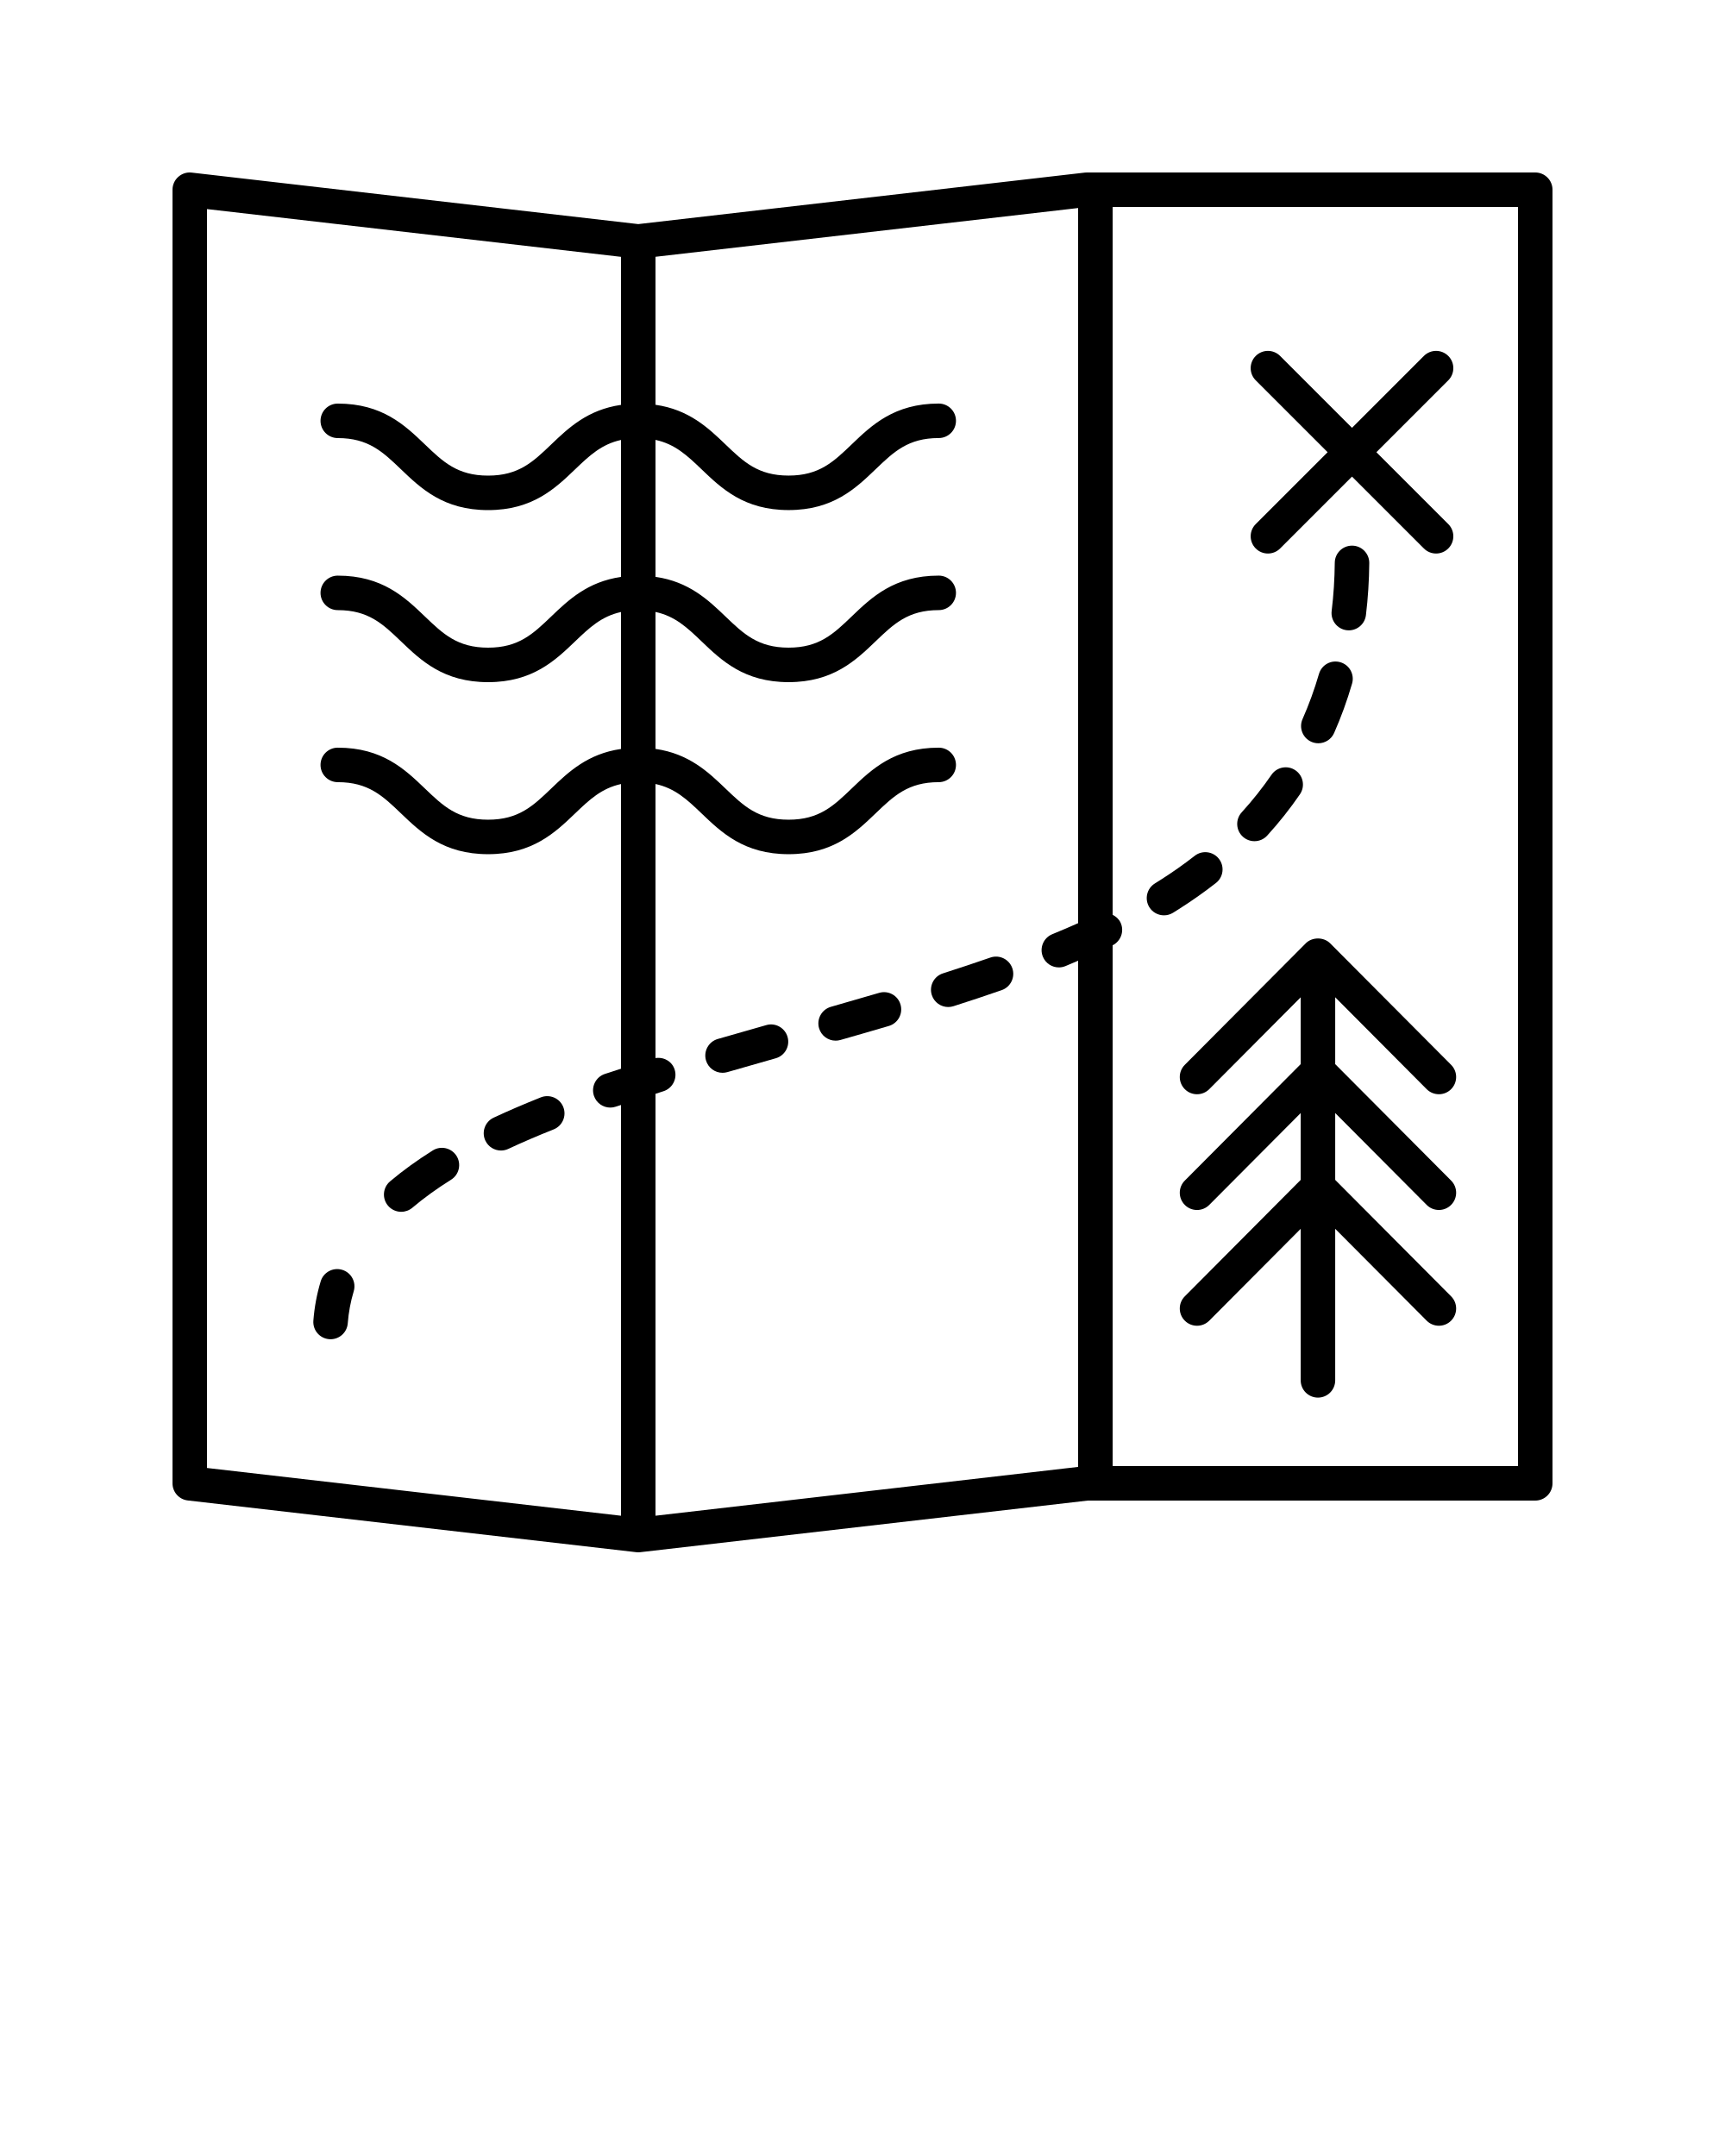
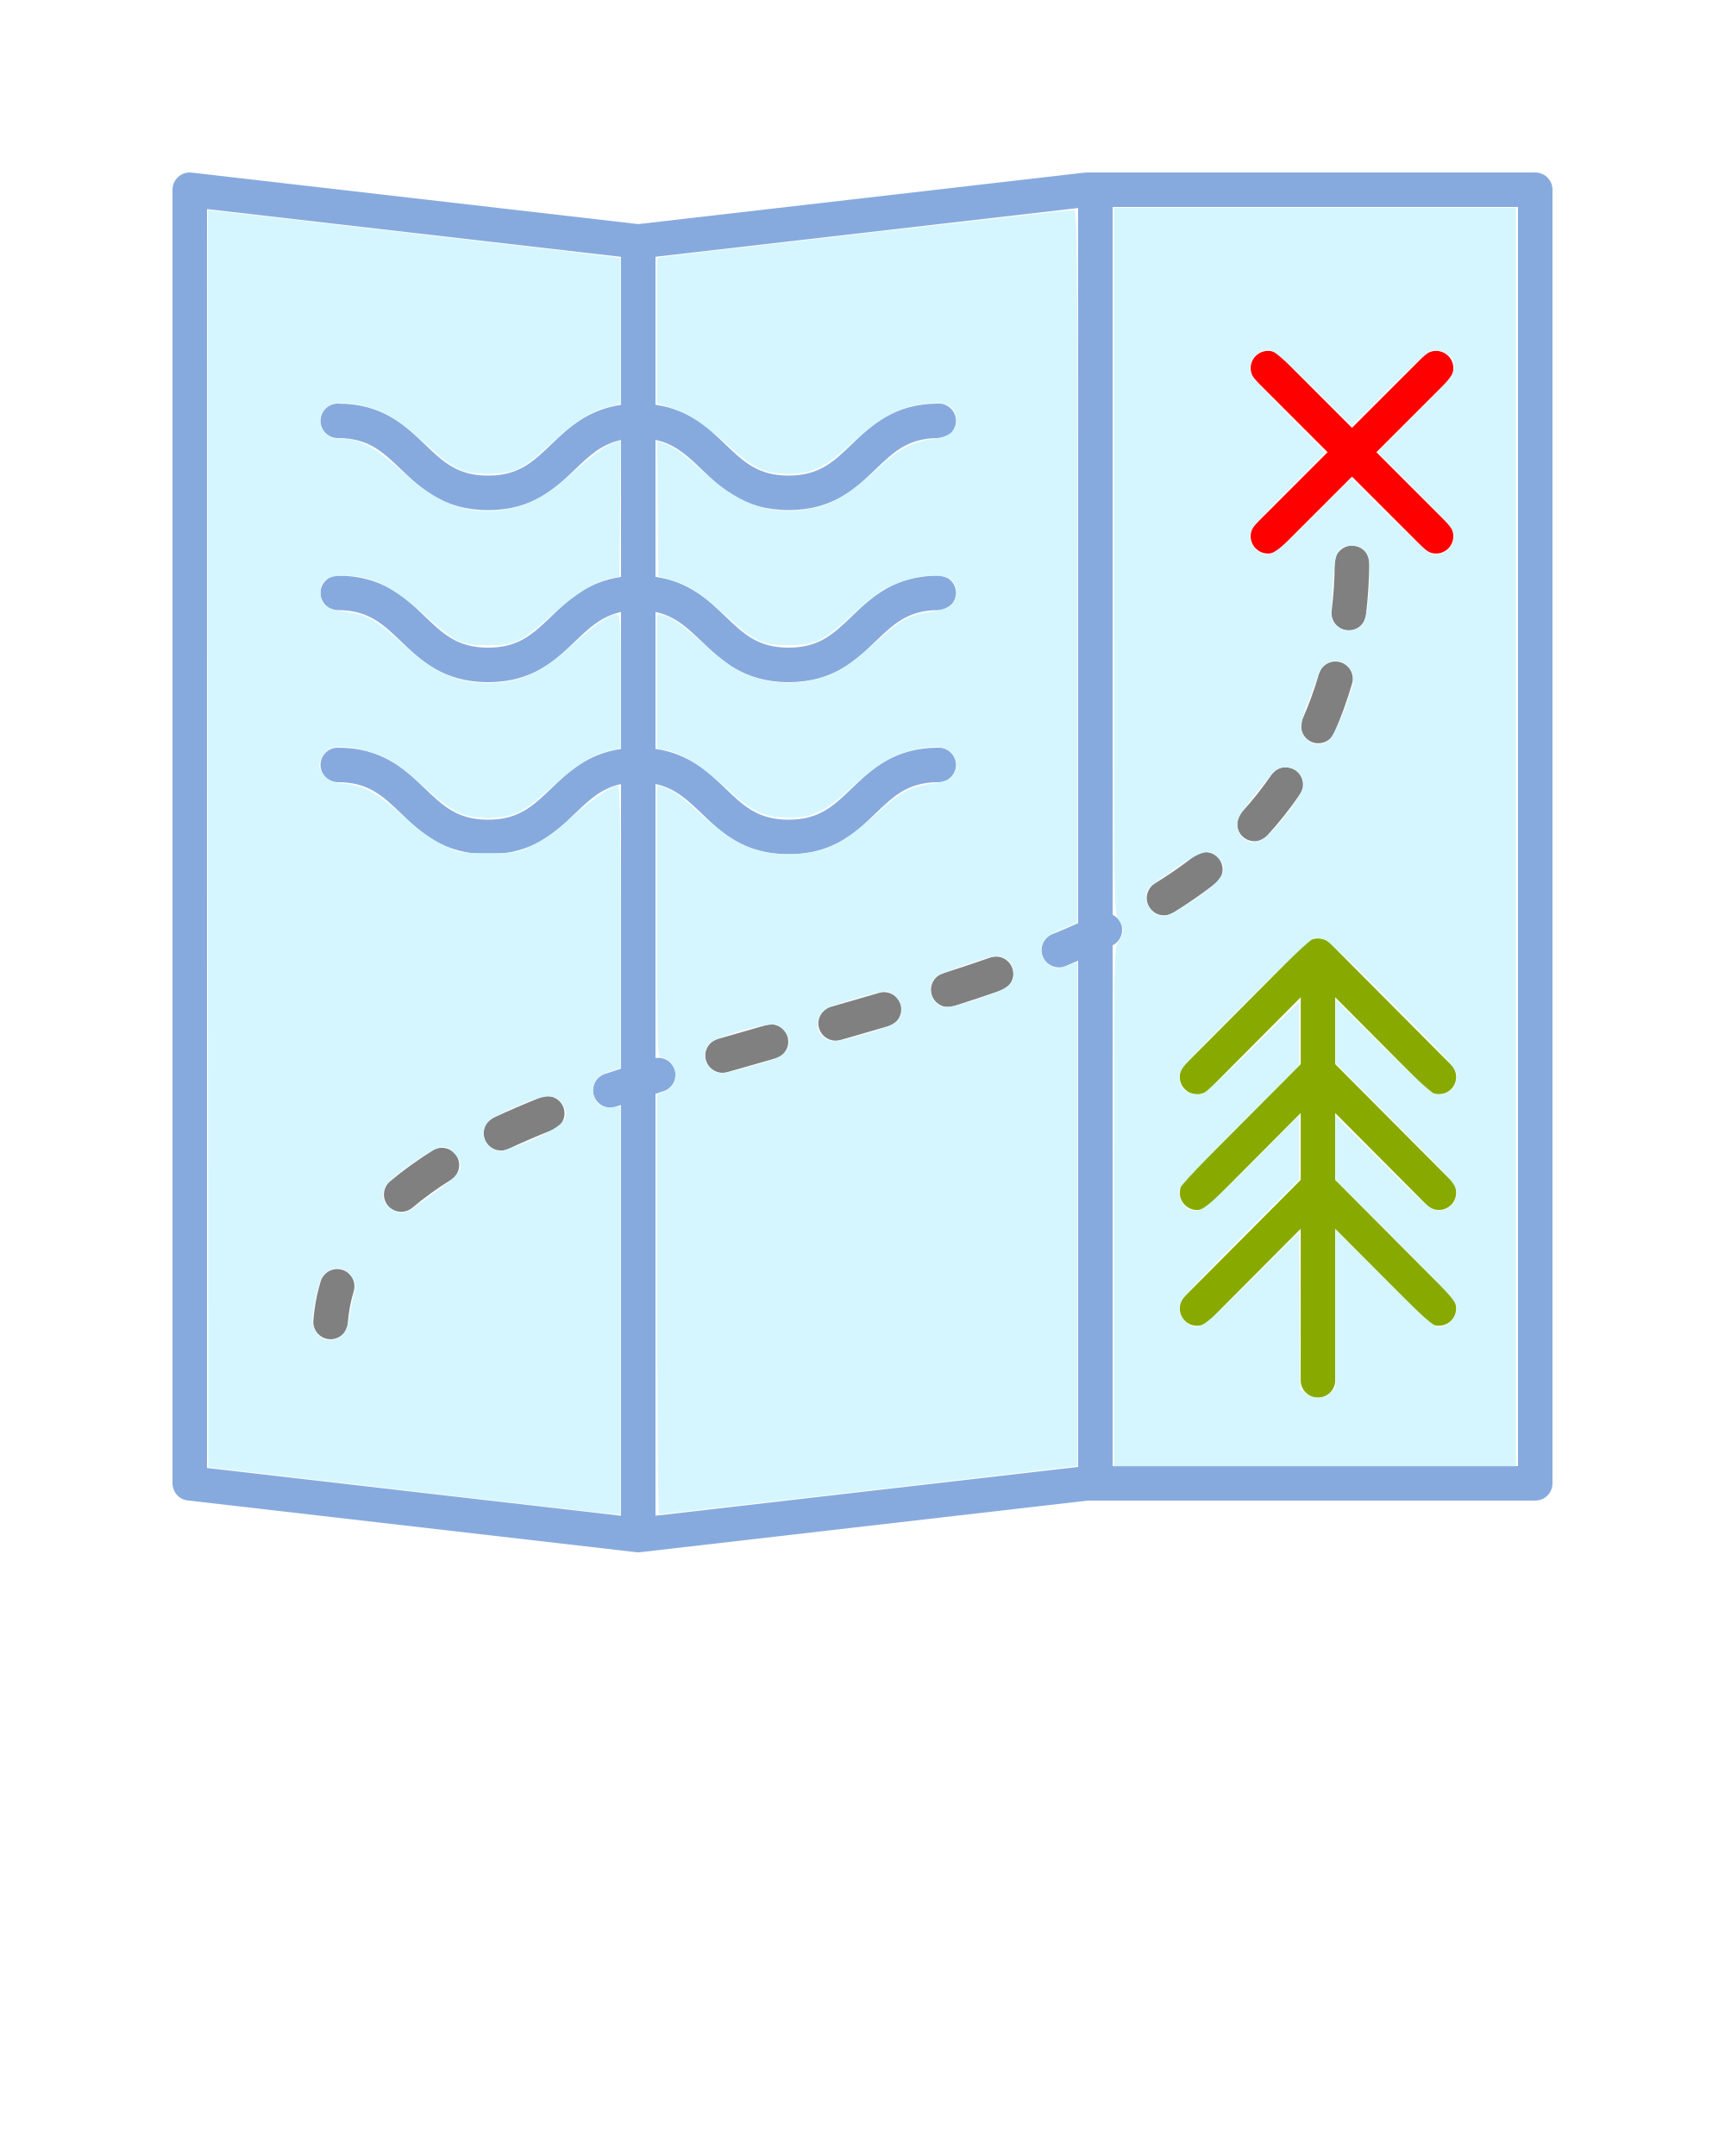
<svg xmlns="http://www.w3.org/2000/svg" version="1.1" x="0px" y="0px" viewBox="0 0 100 125" style="enable-background:new 0 0 100 100;" xml:space="preserve" id="svg32">
  <defs id="defs36" />
-   <path d="M89,10H63c-0.038,0-0.076,0.002-0.114,0.007L37,12.993l-25.886-2.986c-0.284-0.036-0.567,0.058-0.779,0.247  C10.122,10.443,10,10.715,10,11v75c0,0.508,0.381,0.936,0.886,0.993l26,3C36.924,89.998,36.962,90,37,90s0.076-0.002,0.114-0.007  L63.058,87H89c0.553,0,1-0.447,1-1V11C90,10.447,89.553,10,89,10z M38,63.416c0.154-0.048,0.301-0.099,0.455-0.147  c0.527-0.165,0.821-0.726,0.657-1.253c-0.15-0.48-0.627-0.747-1.112-0.671v-15.89c1.132,0.244,1.835,0.904,2.668,1.703  c1.157,1.109,2.468,2.366,5.047,2.366c2.578,0,3.888-1.257,5.044-2.366c1.054-1.011,1.886-1.81,3.66-1.81c0.553,0,1-0.447,1-1  s-0.447-1-1-1c-2.578,0-3.889,1.257-5.045,2.366c-1.054,1.011-1.886,1.81-3.659,1.81c-1.775,0-2.608-0.799-3.662-1.81  c-0.997-0.956-2.114-2.017-4.053-2.294v-7.94c1.132,0.244,1.835,0.904,2.668,1.703c1.157,1.109,2.468,2.366,5.047,2.366  c2.578,0,3.888-1.257,5.044-2.366c1.054-1.011,1.886-1.81,3.66-1.81c0.553,0,1-0.447,1-1s-0.447-1-1-1  c-2.578,0-3.889,1.257-5.045,2.366c-1.054,1.011-1.886,1.81-3.659,1.81c-1.775,0-2.608-0.799-3.662-1.81  c-0.997-0.956-2.114-2.017-4.053-2.294v-7.941c1.132,0.244,1.835,0.904,2.668,1.703c1.157,1.109,2.468,2.366,5.047,2.366  c2.578,0,3.888-1.257,5.044-2.366c1.054-1.011,1.886-1.81,3.66-1.81c0.553,0,1-0.447,1-1s-0.447-1-1-1  c-2.578,0-3.889,1.257-5.045,2.366c-1.054,1.011-1.886,1.81-3.659,1.81c-1.775,0-2.608-0.799-3.662-1.81  c-0.997-0.956-2.114-2.017-4.053-2.294v-8.581l24.5-2.827v41.462c-0.482,0.214-0.979,0.428-1.496,0.639  c-0.512,0.209-0.757,0.793-0.548,1.304c0.158,0.388,0.532,0.622,0.926,0.622c0.126,0,0.255-0.023,0.378-0.074  c0.254-0.104,0.494-0.209,0.74-0.314v29.348L38,87.878V63.416z M12,12.122l24,2.769v8.583c-1.933,0.279-3.048,1.337-4.043,2.291  c-1.055,1.011-1.888,1.81-3.663,1.81c-1.776,0-2.609-0.799-3.664-1.81c-1.157-1.109-2.469-2.366-5.049-2.366c-0.553,0-1,0.447-1,1  s0.447,1,1,1c1.776,0,2.609,0.799,3.664,1.81c1.157,1.109,2.469,2.366,5.049,2.366c2.579,0,3.891-1.257,5.048-2.366  c0.831-0.797,1.532-1.455,2.658-1.701v7.941c-1.933,0.279-3.048,1.337-4.043,2.291c-1.055,1.011-1.888,1.81-3.663,1.81  c-1.776,0-2.609-0.799-3.664-1.81c-1.157-1.109-2.469-2.366-5.049-2.366c-0.553,0-1,0.447-1,1s0.447,1,1,1  c1.776,0,2.609,0.799,3.664,1.81c1.157,1.109,2.469,2.366,5.049,2.366c2.579,0,3.891-1.257,5.048-2.366  c0.831-0.797,1.532-1.455,2.658-1.701v7.94c-1.933,0.279-3.048,1.337-4.043,2.291c-1.055,1.011-1.888,1.81-3.663,1.81  c-1.776,0-2.609-0.799-3.664-1.81c-1.157-1.109-2.469-2.366-5.049-2.366c-0.553,0-1,0.447-1,1s0.447,1,1,1  c1.776,0,2.609,0.799,3.664,1.81c1.157,1.109,2.469,2.366,5.049,2.366c2.579,0,3.891-1.257,5.048-2.366  c0.831-0.797,1.532-1.455,2.658-1.701v16.505c-0.312,0.102-0.634,0.201-0.941,0.305c-0.523,0.177-0.804,0.744-0.627,1.268  c0.141,0.417,0.53,0.68,0.947,0.68c0.106,0,0.214-0.017,0.32-0.053c0.098-0.033,0.202-0.064,0.301-0.097v23.814l-24-2.769V12.122z   M88,85H64.5V54.806c0.485-0.244,0.691-0.829,0.457-1.321c-0.099-0.207-0.267-0.35-0.457-0.447V12H88V85z" id="path2" />
-   <path d="M25.087,66.701c-0.913,0.572-1.745,1.176-2.476,1.793c-0.421,0.357-0.474,0.988-0.117,1.41  c0.198,0.233,0.48,0.354,0.765,0.354c0.228,0,0.457-0.078,0.646-0.236c0.657-0.557,1.412-1.104,2.245-1.625  c0.468-0.294,0.609-0.911,0.316-1.379C26.171,66.549,25.554,66.407,25.087,66.701z" id="path4" />
-   <path d="M57.41,55.518c-0.9,0.313-1.817,0.617-2.745,0.915c-0.526,0.168-0.816,0.731-0.647,1.257  c0.136,0.425,0.528,0.695,0.952,0.695c0.101,0,0.203-0.016,0.305-0.048c0.945-0.302,1.878-0.611,2.794-0.931  c0.521-0.182,0.797-0.752,0.615-1.273S57.934,55.335,57.41,55.518z" id="path6" />
-   <path d="M50.963,57.564c-0.927,0.273-1.86,0.542-2.795,0.809c-0.531,0.152-0.839,0.705-0.688,1.236  c0.126,0.439,0.526,0.726,0.961,0.726c0.092,0,0.184-0.013,0.275-0.038c0.94-0.269,1.88-0.539,2.812-0.814  c0.529-0.156,0.832-0.712,0.676-1.242C52.05,57.711,51.495,57.406,50.963,57.564z" id="path8" />
-   <path d="M31.354,63.622c-0.963,0.383-1.883,0.779-2.735,1.177c-0.501,0.233-0.717,0.829-0.483,1.329  c0.17,0.364,0.53,0.577,0.907,0.577c0.142,0,0.285-0.03,0.422-0.094c0.817-0.382,1.701-0.762,2.628-1.13  c0.514-0.204,0.764-0.786,0.561-1.299C32.449,63.669,31.867,63.42,31.354,63.622z" id="path10" />
-   <path d="M44.423,59.433c-0.943,0.267-1.883,0.534-2.814,0.805c-0.53,0.153-0.836,0.708-0.683,1.238  c0.127,0.438,0.526,0.722,0.961,0.722c0.092,0,0.186-0.013,0.278-0.039c0.928-0.27,1.863-0.535,2.803-0.802  c0.531-0.15,0.84-0.703,0.689-1.234C45.507,59.59,44.948,59.278,44.423,59.433z" id="path12" />
-   <path d="M78.07,36.539c0.041,0.005,0.082,0.007,0.122,0.007c0.499,0,0.93-0.372,0.992-0.879c0.119-0.982,0.185-2,0.194-3.022  c0.005-0.553-0.438-1.005-0.99-1.01c-0.004,0-0.007,0-0.01,0c-0.548,0-0.995,0.441-1,0.99c-0.009,0.949-0.069,1.892-0.181,2.8  C77.132,35.974,77.522,36.472,78.07,36.539z" id="path14" />
-   <path d="M72.723,48.77c0.271,0,0.542-0.11,0.739-0.326c0.687-0.754,1.324-1.559,1.896-2.392c0.312-0.455,0.197-1.077-0.259-1.39  c-0.453-0.312-1.077-0.198-1.39,0.259c-0.521,0.757-1.101,1.489-1.726,2.175c-0.372,0.409-0.343,1.041,0.065,1.413  C72.241,48.684,72.482,48.77,72.723,48.77z" id="path16" />
-   <path d="M67.478,53.069c0.179,0,0.359-0.048,0.523-0.148l0.352-0.221c0.74-0.47,1.458-0.976,2.135-1.505  c0.436-0.34,0.513-0.969,0.173-1.403c-0.34-0.436-0.969-0.514-1.403-0.173c-0.627,0.489-1.291,0.958-1.977,1.393l-0.328,0.206  c-0.47,0.289-0.616,0.905-0.327,1.376C66.813,52.9,67.142,53.069,67.478,53.069z" id="path18" />
-   <path d="M76.461,39.075c-0.261,0.897-0.581,1.777-0.951,2.614c-0.223,0.505,0.006,1.096,0.511,1.319  c0.132,0.058,0.269,0.085,0.403,0.085c0.385,0,0.751-0.222,0.916-0.596c0.405-0.918,0.756-1.882,1.041-2.864  c0.154-0.53-0.15-1.085-0.681-1.239C77.163,38.237,76.614,38.546,76.461,39.075z" id="path20" />
-   <path d="M19.837,73.621c-0.529-0.159-1.087,0.139-1.246,0.668c-0.222,0.735-0.365,1.502-0.425,2.28  c-0.042,0.551,0.369,1.032,0.92,1.074c0.026,0.002,0.053,0.003,0.078,0.003c0.518,0,0.956-0.398,0.996-0.923  c0.049-0.635,0.165-1.26,0.345-1.856C20.665,74.338,20.365,73.78,19.837,73.621z" id="path22" />
-   <path d="M72.796,31.799c0.195,0.195,0.451,0.293,0.707,0.293s0.512-0.098,0.707-0.293l4.167-4.167l4.167,4.167  c0.195,0.195,0.451,0.293,0.707,0.293s0.512-0.098,0.707-0.293c0.391-0.391,0.391-1.023,0-1.414l-4.167-4.167l4.167-4.167  c0.391-0.391,0.391-1.023,0-1.414s-1.023-0.391-1.414,0l-4.167,4.167l-4.167-4.167c-0.391-0.391-1.023-0.391-1.414,0  s-0.391,1.023,0,1.414l4.167,4.167l-4.167,4.167C72.405,30.775,72.405,31.408,72.796,31.799z" id="path24" />
-   <path d="M82.705,63.147c0.389,0.39,1.023,0.394,1.414,0.004c0.392-0.39,0.394-1.023,0.004-1.414l-7.011-7.044  c-0.375-0.377-1.043-0.377-1.418,0l-7.01,7.044c-0.39,0.392-0.388,1.024,0.004,1.414c0.194,0.194,0.45,0.291,0.705,0.291  c0.257,0,0.514-0.099,0.709-0.295l5.301-5.326v3.875l-6.719,6.752c-0.39,0.392-0.388,1.024,0.004,1.414  c0.194,0.194,0.45,0.291,0.705,0.291c0.257,0,0.514-0.099,0.709-0.295l5.301-5.326v3.875l-6.719,6.752  c-0.39,0.392-0.388,1.024,0.004,1.414c0.194,0.194,0.45,0.291,0.705,0.291c0.257,0,0.514-0.099,0.709-0.295l5.301-5.326v8.787  c0,0.553,0.447,1,1,1s1-0.447,1-1v-8.787l5.302,5.326c0.389,0.391,1.023,0.394,1.414,0.004c0.392-0.39,0.394-1.023,0.004-1.414  l-6.72-6.752v-3.876l5.302,5.326c0.389,0.391,1.023,0.394,1.414,0.004c0.392-0.39,0.394-1.023,0.004-1.414l-6.72-6.752v-3.876  L82.705,63.147z" id="path26" />
+   <path d="M89,10H63c-0.038,0-0.076,0.002-0.114,0.007L37,12.993l-25.886-2.986c-0.284-0.036-0.567,0.058-0.779,0.247  C10.122,10.443,10,10.715,10,11v75c0,0.508,0.381,0.936,0.886,0.993l26,3C36.924,89.998,36.962,90,37,90s0.076-0.002,0.114-0.007  L63.058,87H89c0.553,0,1-0.447,1-1V11C90,10.447,89.553,10,89,10z M38,63.416c0.154-0.048,0.301-0.099,0.455-0.147  c0.527-0.165,0.821-0.726,0.657-1.253c-0.15-0.48-0.627-0.747-1.112-0.671v-15.89c1.132,0.244,1.835,0.904,2.668,1.703  c1.157,1.109,2.468,2.366,5.047,2.366c2.578,0,3.888-1.257,5.044-2.366c1.054-1.011,1.886-1.81,3.66-1.81c0.553,0,1-0.447,1-1  s-0.447-1-1-1c-2.578,0-3.889,1.257-5.045,2.366c-1.054,1.011-1.886,1.81-3.659,1.81c-1.775,0-2.608-0.799-3.662-1.81  c-0.997-0.956-2.114-2.017-4.053-2.294v-7.94c1.132,0.244,1.835,0.904,2.668,1.703c1.157,1.109,2.468,2.366,5.047,2.366  c2.578,0,3.888-1.257,5.044-2.366c1.054-1.011,1.886-1.81,3.66-1.81c0.553,0,1-0.447,1-1s-0.447-1-1-1  c-2.578,0-3.889,1.257-5.045,2.366c-1.054,1.011-1.886,1.81-3.659,1.81c-1.775,0-2.608-0.799-3.662-1.81  c-0.997-0.956-2.114-2.017-4.053-2.294v-7.941c1.132,0.244,1.835,0.904,2.668,1.703c1.157,1.109,2.468,2.366,5.047,2.366  c2.578,0,3.888-1.257,5.044-2.366c1.054-1.011,1.886-1.81,3.66-1.81c0.553,0,1-0.447,1-1s-0.447-1-1-1  c-2.578,0-3.889,1.257-5.045,2.366c-1.054,1.011-1.886,1.81-3.659,1.81c-1.775,0-2.608-0.799-3.662-1.81  c-0.997-0.956-2.114-2.017-4.053-2.294v-8.581l24.5-2.827v41.462c-0.482,0.214-0.979,0.428-1.496,0.639  c-0.512,0.209-0.757,0.793-0.548,1.304c0.158,0.388,0.532,0.622,0.926,0.622c0.126,0,0.255-0.023,0.378-0.074  c0.254-0.104,0.494-0.209,0.74-0.314v29.348L38,87.878V63.416z M12,12.122l24,2.769v8.583c-1.933,0.279-3.048,1.337-4.043,2.291  c-1.055,1.011-1.888,1.81-3.663,1.81c-1.776,0-2.609-0.799-3.664-1.81c-1.157-1.109-2.469-2.366-5.049-2.366c-0.553,0-1,0.447-1,1  s0.447,1,1,1c1.776,0,2.609,0.799,3.664,1.81c1.157,1.109,2.469,2.366,5.049,2.366c2.579,0,3.891-1.257,5.048-2.366  c0.831-0.797,1.532-1.455,2.658-1.701v7.941c-1.933,0.279-3.048,1.337-4.043,2.291c-1.055,1.011-1.888,1.81-3.663,1.81  c-1.776,0-2.609-0.799-3.664-1.81c-1.157-1.109-2.469-2.366-5.049-2.366c-0.553,0-1,0.447-1,1s0.447,1,1,1  c1.776,0,2.609,0.799,3.664,1.81c1.157,1.109,2.469,2.366,5.049,2.366c2.579,0,3.891-1.257,5.048-2.366  c0.831-0.797,1.532-1.455,2.658-1.701v7.94c-1.933,0.279-3.048,1.337-4.043,2.291c-1.055,1.011-1.888,1.81-3.663,1.81  c-1.776,0-2.609-0.799-3.664-1.81c-1.157-1.109-2.469-2.366-5.049-2.366c-0.553,0-1,0.447-1,1s0.447,1,1,1  c1.776,0,2.609,0.799,3.664,1.81c1.157,1.109,2.469,2.366,5.049,2.366c2.579,0,3.891-1.257,5.048-2.366  c0.831-0.797,1.532-1.455,2.658-1.701v16.505c-0.312,0.102-0.634,0.201-0.941,0.305c-0.523,0.177-0.804,0.744-0.627,1.268  c0.141,0.417,0.53,0.68,0.947,0.68c0.106,0,0.214-0.017,0.32-0.053c0.098-0.033,0.202-0.064,0.301-0.097v23.814l-24-2.769V12.122z   M88,85H64.5V54.806c0.485-0.244,0.691-0.829,0.457-1.321c-0.099-0.207-0.267-0.35-0.457-0.447V12H88V85z" id="path2" style="fill:#87aade" />
+   <path d="M25.087,66.701c-0.913,0.572-1.745,1.176-2.476,1.793c-0.421,0.357-0.474,0.988-0.117,1.41  c0.198,0.233,0.48,0.354,0.765,0.354c0.228,0,0.457-0.078,0.646-0.236c0.657-0.557,1.412-1.104,2.245-1.625  c0.468-0.294,0.609-0.911,0.316-1.379C26.171,66.549,25.554,66.407,25.087,66.701z" id="path4" style="fill:#808080" />
+   <path d="M57.41,55.518c-0.9,0.313-1.817,0.617-2.745,0.915c-0.526,0.168-0.816,0.731-0.647,1.257  c0.136,0.425,0.528,0.695,0.952,0.695c0.101,0,0.203-0.016,0.305-0.048c0.945-0.302,1.878-0.611,2.794-0.931  c0.521-0.182,0.797-0.752,0.615-1.273S57.934,55.335,57.41,55.518z" id="path6" style="fill:#808080" />
+   <path d="M50.963,57.564c-0.927,0.273-1.86,0.542-2.795,0.809c-0.531,0.152-0.839,0.705-0.688,1.236  c0.126,0.439,0.526,0.726,0.961,0.726c0.092,0,0.184-0.013,0.275-0.038c0.94-0.269,1.88-0.539,2.812-0.814  c0.529-0.156,0.832-0.712,0.676-1.242C52.05,57.711,51.495,57.406,50.963,57.564z" id="path8" style="fill:#808080" />
+   <path d="M31.354,63.622c-0.963,0.383-1.883,0.779-2.735,1.177c-0.501,0.233-0.717,0.829-0.483,1.329  c0.17,0.364,0.53,0.577,0.907,0.577c0.142,0,0.285-0.03,0.422-0.094c0.817-0.382,1.701-0.762,2.628-1.13  c0.514-0.204,0.764-0.786,0.561-1.299C32.449,63.669,31.867,63.42,31.354,63.622z" id="path10" style="fill:#808080" />
+   <path d="M44.423,59.433c-0.943,0.267-1.883,0.534-2.814,0.805c-0.53,0.153-0.836,0.708-0.683,1.238  c0.127,0.438,0.526,0.722,0.961,0.722c0.092,0,0.186-0.013,0.278-0.039c0.928-0.27,1.863-0.535,2.803-0.802  c0.531-0.15,0.84-0.703,0.689-1.234C45.507,59.59,44.948,59.278,44.423,59.433z" id="path12" style="fill:#808080" />
+   <path d="M78.07,36.539c0.041,0.005,0.082,0.007,0.122,0.007c0.499,0,0.93-0.372,0.992-0.879c0.119-0.982,0.185-2,0.194-3.022  c0.005-0.553-0.438-1.005-0.99-1.01c-0.004,0-0.007,0-0.01,0c-0.548,0-0.995,0.441-1,0.99c-0.009,0.949-0.069,1.892-0.181,2.8  C77.132,35.974,77.522,36.472,78.07,36.539z" id="path14" style="fill:#808080" />
+   <path d="M72.723,48.77c0.271,0,0.542-0.11,0.739-0.326c0.687-0.754,1.324-1.559,1.896-2.392c0.312-0.455,0.197-1.077-0.259-1.39  c-0.453-0.312-1.077-0.198-1.39,0.259c-0.521,0.757-1.101,1.489-1.726,2.175c-0.372,0.409-0.343,1.041,0.065,1.413  C72.241,48.684,72.482,48.77,72.723,48.77z" id="path16" style="fill:#808080" />
+   <path d="M67.478,53.069c0.179,0,0.359-0.048,0.523-0.148l0.352-0.221c0.74-0.47,1.458-0.976,2.135-1.505  c0.436-0.34,0.513-0.969,0.173-1.403c-0.34-0.436-0.969-0.514-1.403-0.173c-0.627,0.489-1.291,0.958-1.977,1.393l-0.328,0.206  c-0.47,0.289-0.616,0.905-0.327,1.376C66.813,52.9,67.142,53.069,67.478,53.069z" id="path18" style="fill:#808080" />
+   <path d="M76.461,39.075c-0.261,0.897-0.581,1.777-0.951,2.614c-0.223,0.505,0.006,1.096,0.511,1.319  c0.132,0.058,0.269,0.085,0.403,0.085c0.385,0,0.751-0.222,0.916-0.596c0.405-0.918,0.756-1.882,1.041-2.864  c0.154-0.53-0.15-1.085-0.681-1.239C77.163,38.237,76.614,38.546,76.461,39.075z" id="path20" style="fill:#808080" />
+   <path d="M19.837,73.621c-0.529-0.159-1.087,0.139-1.246,0.668c-0.222,0.735-0.365,1.502-0.425,2.28  c-0.042,0.551,0.369,1.032,0.92,1.074c0.026,0.002,0.053,0.003,0.078,0.003c0.518,0,0.956-0.398,0.996-0.923  c0.049-0.635,0.165-1.26,0.345-1.856C20.665,74.338,20.365,73.78,19.837,73.621z" id="path22" style="fill:#808080" />
+   <path d="M72.796,31.799c0.195,0.195,0.451,0.293,0.707,0.293s0.512-0.098,0.707-0.293l4.167-4.167l4.167,4.167  c0.195,0.195,0.451,0.293,0.707,0.293s0.512-0.098,0.707-0.293c0.391-0.391,0.391-1.023,0-1.414l-4.167-4.167l4.167-4.167  c0.391-0.391,0.391-1.023,0-1.414s-1.023-0.391-1.414,0l-4.167,4.167l-4.167-4.167c-0.391-0.391-1.023-0.391-1.414,0  s-0.391,1.023,0,1.414l4.167,4.167l-4.167,4.167C72.405,30.775,72.405,31.408,72.796,31.799z" id="path24" style="fill:#ff0000" />
+   <path d="M82.705,63.147c0.389,0.39,1.023,0.394,1.414,0.004c0.392-0.39,0.394-1.023,0.004-1.414l-7.011-7.044  c-0.375-0.377-1.043-0.377-1.418,0l-7.01,7.044c-0.39,0.392-0.388,1.024,0.004,1.414c0.194,0.194,0.45,0.291,0.705,0.291  c0.257,0,0.514-0.099,0.709-0.295l5.301-5.326v3.875l-6.719,6.752c-0.39,0.392-0.388,1.024,0.004,1.414  c0.194,0.194,0.45,0.291,0.705,0.291c0.257,0,0.514-0.099,0.709-0.295l5.301-5.326v3.875l-6.719,6.752  c-0.39,0.392-0.388,1.024,0.004,1.414c0.194,0.194,0.45,0.291,0.705,0.291c0.257,0,0.514-0.099,0.709-0.295l5.301-5.326v8.787  c0,0.553,0.447,1,1,1s1-0.447,1-1v-8.787l5.302,5.326c0.389,0.391,1.023,0.394,1.414,0.004c0.392-0.39,0.394-1.023,0.004-1.414  l-6.72-6.752v-3.876l5.302,5.326c0.389,0.391,1.023,0.394,1.414,0.004c0.392-0.39,0.394-1.023,0.004-1.414l-6.72-6.752v-3.876  L82.705,63.147z" id="path26" style="fill:#88aa00" />
+   <path style="fill:#d5f6ff;fill-opacity:1;stroke:none;stroke-width:0.132;stroke-opacity:1" d="M 23.663,86.417 12.076,85.068 12.043,48.625 c -0.018,-20.044 -0.011,-36.443 0.017,-36.443 0.172,0 23.137,2.658 23.487,2.718 l 0.43,0.074 v 4.216 4.216 l -0.614,0.155 c -1.188,0.299 -1.941,0.792 -3.784,2.478 -1.275,1.167 -1.889,1.435 -3.283,1.435 -1.431,0 -1.98,-0.254 -3.471,-1.608 -1.879,-1.707 -2.726,-2.186 -4.29,-2.429 -1.068,-0.166 -1.51,-0.056 -1.846,0.458 -0.406,0.62 0.106,1.53 0.862,1.53 1.336,0 2.064,0.387 4.047,2.151 1.912,1.7 3.628,2.298 5.658,1.971 1.374,-0.221 2.387,-0.77 3.913,-2.118 1.343,-1.187 1.968,-1.635 2.511,-1.799 l 0.3,-0.091 -0.035,3.943 -0.035,3.943 -0.496,0.103 c -0.912,0.189 -2.008,0.864 -3.38,2.079 -1.874,1.659 -2.17,1.802 -3.738,1.802 -1.533,0 -1.906,-0.168 -3.459,-1.561 -2.08,-1.865 -3.285,-2.477 -4.871,-2.477 -0.992,0 -1.389,0.28 -1.389,0.979 0,0.719 0.344,0.984 1.455,1.124 1.234,0.155 1.775,0.453 3.201,1.764 1.935,1.779 3.177,2.357 5.064,2.357 1.884,0 3.092,-0.563 5.061,-2.358 1.17,-1.067 1.99,-1.615 2.415,-1.615 0.179,0 0.204,0.474 0.204,3.875 v 3.875 l -0.672,0.16 c -0.982,0.233 -1.883,0.802 -3.301,2.082 -1.691,1.528 -2.24,1.793 -3.708,1.793 -1.473,0 -2.048,-0.278 -3.719,-1.798 -0.685,-0.623 -1.547,-1.306 -1.916,-1.517 -1.19,-0.681 -3.136,-1.012 -3.646,-0.621 -0.258,0.198 -0.518,0.67 -0.518,0.94 0,0.11 0.139,0.362 0.309,0.559 0.253,0.294 0.469,0.379 1.184,0.465 1.176,0.142 1.906,0.55 3.406,1.908 0.83,0.751 1.594,1.305 2.244,1.627 0.98,0.486 0.998,0.489 2.655,0.489 1.657,0 1.676,-0.004 2.655,-0.488 0.656,-0.325 1.407,-0.871 2.244,-1.631 1.122,-1.019 2.259,-1.787 2.644,-1.787 0.093,0 0.137,2.642 0.137,8.189 v 8.189 l -0.537,0.161 c -0.726,0.218 -1.052,0.57 -1.052,1.139 0,0.666 0.406,1.033 1.072,0.969 l 0.517,-0.049 v 11.822 11.822 l -0.364,-0.013 c -0.2,-0.007 -5.578,-0.62 -11.95,-1.362 z M 19.609,77.578 c 0.357,-0.163 0.546,-0.55 0.672,-1.373 0.044,-0.291 0.148,-0.808 0.231,-1.148 0.129,-0.529 0.118,-0.668 -0.078,-0.966 -0.331,-0.505 -0.774,-0.675 -1.25,-0.478 -0.482,0.199 -0.639,0.496 -0.884,1.665 -0.235,1.121 -0.243,1.413 -0.051,1.834 0.243,0.534 0.796,0.723 1.36,0.466 z m 4.412,-7.584 c 0.208,-0.175 0.822,-0.624 1.366,-0.998 1.418,-0.977 1.621,-1.451 0.92,-2.152 -0.33,-0.33 -0.475,-0.388 -0.804,-0.322 -0.438,0.087 -2.011,1.127 -2.8,1.85 -0.608,0.557 -0.667,1.119 -0.17,1.616 0.419,0.419 0.996,0.422 1.489,0.007 z m 6.799,-3.91 c 1.978,-0.854 2.361,-1.343 1.706,-2.176 -0.401,-0.51 -0.966,-0.454 -2.62,0.257 -1.559,0.67 -1.872,0.935 -1.872,1.584 0,0.495 0.492,0.988 0.986,0.988 0.158,0 0.969,-0.294 1.801,-0.653 z" id="path826" />
+   <path style="fill:#d5f6ff;fill-opacity:1;stroke:none;stroke-width:0.132;stroke-opacity:1" d="M 38.096,75.625 V 63.459 l 0.402,-0.167 c 0.468,-0.194 0.657,-0.489 0.657,-1.025 0,-0.42 -0.47,-0.959 -0.836,-0.959 -0.207,0 -0.223,-0.579 -0.223,-7.888 v -7.888 l 0.298,0.092 c 0.608,0.188 1,0.459 2.092,1.452 2.127,1.934 3.221,2.446 5.224,2.446 2.007,0 3.103,-0.514 5.23,-2.455 1.281,-1.168 1.835,-1.459 3.126,-1.642 0.672,-0.095 0.974,-0.204 1.144,-0.414 0.579,-0.712 0.025,-1.712 -0.947,-1.712 -0.79,0 -1.85,0.257 -2.595,0.628 -0.726,0.362 -1.256,0.768 -2.634,2.017 -1.259,1.141 -1.98,1.457 -3.324,1.457 -1.345,0 -2.065,-0.316 -3.324,-1.457 -1.824,-1.654 -2.76,-2.25 -3.859,-2.46 l -0.43,-0.082 v -3.906 -3.906 l 0.342,0.086 c 0.52,0.131 1.196,0.613 2.483,1.772 0.644,0.58 1.452,1.208 1.798,1.396 1.809,0.984 4.183,0.979 6.007,-0.014 0.359,-0.195 1.279,-0.915 2.046,-1.598 1.527,-1.363 1.926,-1.582 3.206,-1.763 1.022,-0.145 1.465,-0.48 1.465,-1.108 0,-0.659 -0.455,-0.993 -1.352,-0.993 -0.907,0 -2.222,0.392 -3.018,0.901 -0.328,0.209 -1.125,0.865 -1.772,1.458 -1.586,1.453 -2.072,1.68 -3.591,1.68 -1.528,0 -1.993,-0.221 -3.654,-1.735 -1.409,-1.285 -2.055,-1.705 -3.139,-2.04 l -0.755,-0.234 -0.035,-3.919 -0.035,-3.919 0.334,0.127 c 0.723,0.275 1.108,0.549 2.318,1.652 1.954,1.781 3.68,2.471 5.621,2.247 1.688,-0.195 2.667,-0.721 4.5,-2.418 1.212,-1.122 2.037,-1.56 3.253,-1.726 0.923,-0.126 1.325,-0.441 1.325,-1.037 0,-0.888 -0.621,-1.19 -2.004,-0.976 -1.388,0.215 -2.398,0.768 -3.911,2.139 -1.717,1.557 -2.418,1.906 -3.818,1.904 -1.371,-0.003 -1.95,-0.267 -3.369,-1.538 -1.573,-1.409 -2.341,-1.927 -3.351,-2.258 l -0.894,-0.293 v -4.209 -4.209 l 0.298,-0.063 c 0.388,-0.082 23.531,-2.728 23.835,-2.725 0.22,0.002 0.232,1.075 0.232,20.66 v 20.658 l -0.504,0.202 c -1.047,0.419 -1.416,0.663 -1.54,1.021 -0.17,0.491 0.035,1.032 0.487,1.287 0.325,0.182 0.419,0.181 0.958,-0.013 l 0.598,-0.215 v 14.6 14.6 l -0.563,0.081 c -0.681,0.098 -23.519,2.73 -23.685,2.73 -0.066,0 -0.117,-5.242 -0.117,-12.166 z m 5.603,-13.854 c 1.612,-0.463 1.881,-0.625 2.032,-1.226 0.092,-0.366 -0.247,-0.917 -0.686,-1.117 -0.441,-0.201 -3.59,0.678 -3.936,1.098 -0.355,0.432 -0.3,1.106 0.117,1.434 0.461,0.362 0.586,0.353 2.473,-0.189 z m 6.518,-1.847 c 1.706,-0.492 2.048,-0.729 2.048,-1.418 0,-0.462 -0.519,-1.039 -0.935,-1.039 -0.289,0 -2.12,0.512 -3.123,0.873 -0.872,0.314 -1.098,1.355 -0.399,1.845 0.396,0.277 0.63,0.252 2.41,-0.261 z m 6.484,-2.01 c 1.619,-0.534 2.053,-0.831 2.053,-1.405 0,-0.542 -0.198,-0.846 -0.655,-1.005 -0.334,-0.116 -0.649,-0.054 -2.022,0.399 -0.894,0.295 -1.726,0.634 -1.848,0.753 -0.375,0.366 -0.364,1.087 0.023,1.474 0.371,0.371 0.781,0.334 2.449,-0.215 z" id="path828" />
+   <path style="fill:#d5f6ff;fill-opacity:1;stroke:none;stroke-width:0.132;stroke-opacity:1" d="m 64.579,69.969 c 0,-14.841 0.004,-15.046 0.265,-15.378 0.146,-0.185 0.265,-0.47 0.265,-0.632 0,-0.162 -0.119,-0.447 -0.265,-0.632 -0.262,-0.333 -0.265,-0.537 -0.265,-20.807 V 12.05 H 76.231 87.884 V 48.53 85.011 H 76.231 64.579 Z m 12.538,10.781 0.306,-0.288 v -4.574 -4.574 l 2.821,2.81 c 2.298,2.289 2.888,2.81 3.184,2.81 0.508,0 1.013,-0.539 1.013,-1.081 0,-0.387 -0.359,-0.79 -3.509,-3.949 l -3.509,-3.518 v -1.846 -1.846 l 2.755,2.743 c 2.496,2.486 2.797,2.743 3.203,2.743 0.616,0 1.061,-0.437 1.061,-1.044 0,-0.435 -0.245,-0.713 -3.509,-3.986 l -3.509,-3.518 v -1.849 -1.849 l 2.748,2.737 c 1.53,1.524 2.865,2.748 3.012,2.762 0.794,0.074 1.258,-0.311 1.258,-1.047 0,-0.427 -0.271,-0.734 -3.608,-4.095 -1.985,-1.998 -3.777,-3.707 -3.984,-3.797 -0.206,-0.09 -0.51,-0.138 -0.674,-0.106 -0.17,0.033 -1.917,1.676 -4.054,3.814 -3.514,3.515 -3.755,3.787 -3.755,4.229 0,0.719 0.443,1.062 1.304,1.011 0.146,-0.009 1.426,-1.178 2.946,-2.692 l 2.689,-2.677 v 1.851 1.851 l -3.434,3.433 c -1.889,1.888 -3.469,3.571 -3.512,3.741 -0.09,0.359 0.22,1.032 0.53,1.151 0.691,0.265 0.854,0.147 3.667,-2.664 l 2.749,-2.746 v 1.854 1.854 l -3.324,3.309 c -1.828,1.82 -3.407,3.5 -3.508,3.733 -0.219,0.505 -0.088,0.967 0.365,1.284 0.659,0.462 0.81,0.359 3.707,-2.526 l 2.75,-2.738 0.038,4.538 0.038,4.538 0.313,0.253 c 0.418,0.338 1.052,0.323 1.433,-0.035 z M 68.883,52.403 c 2.023,-1.34 2.434,-1.98 1.727,-2.687 -0.523,-0.523 -0.912,-0.424 -2.452,0.621 -0.767,0.52 -1.468,1.038 -1.559,1.151 -0.457,0.565 0.101,1.61 0.86,1.61 0.231,0 0.779,-0.267 1.425,-0.695 z m 4.943,-4.306 c 0.977,-1.066 1.744,-2.219 1.744,-2.621 0,-0.548 -0.472,-0.985 -1.065,-0.985 -0.463,0 -0.55,0.076 -1.629,1.423 -0.951,1.188 -1.14,1.502 -1.143,1.899 -0.003,0.466 0.219,0.788 0.659,0.956 0.407,0.155 0.877,-0.065 1.434,-0.673 z m 3.25,-5.228 c 0.293,-0.266 1.084,-2.134 1.345,-3.181 0.217,-0.868 -0.593,-1.621 -1.389,-1.291 -0.286,0.118 -0.453,0.329 -0.618,0.777 -0.125,0.338 -0.396,1.049 -0.602,1.579 -0.482,1.239 -0.488,1.775 -0.026,2.139 0.452,0.356 0.879,0.348 1.289,-0.023 z m 1.799,-6.556 c 0.328,-0.266 0.524,-1.394 0.531,-3.068 0.005,-1.197 -0.26,-1.598 -1.058,-1.598 -0.836,0 -0.957,0.266 -1.094,2.4 -0.117,1.83 -0.114,1.865 0.181,2.18 0.362,0.385 1.021,0.425 1.44,0.086 z m -2.678,-6.42 2.15,-2.146 2.154,2.138 c 1.275,1.266 2.297,2.174 2.505,2.226 0.638,0.159 1.292,-0.37 1.299,-1.052 0.004,-0.328 -0.343,-0.737 -2.209,-2.615 l -2.213,-2.227 2.213,-2.227 c 2.248,-2.262 2.386,-2.465 2.131,-3.13 -0.127,-0.332 -0.822,-0.636 -1.223,-0.536 -0.206,0.051 -1.236,0.967 -2.504,2.225 l -2.154,2.138 -2.15,-2.141 c -1.345,-1.339 -2.287,-2.174 -2.515,-2.229 -0.737,-0.178 -1.42,0.634 -1.148,1.364 0.075,0.2 1.07,1.303 2.213,2.45 l 2.078,2.086 -2.078,2.086 c -1.143,1.147 -2.139,2.249 -2.213,2.45 -0.167,0.449 -0.009,0.918 0.412,1.218 0.606,0.433 0.961,0.206 3.251,-2.078 z" id="path830" />
</svg>
